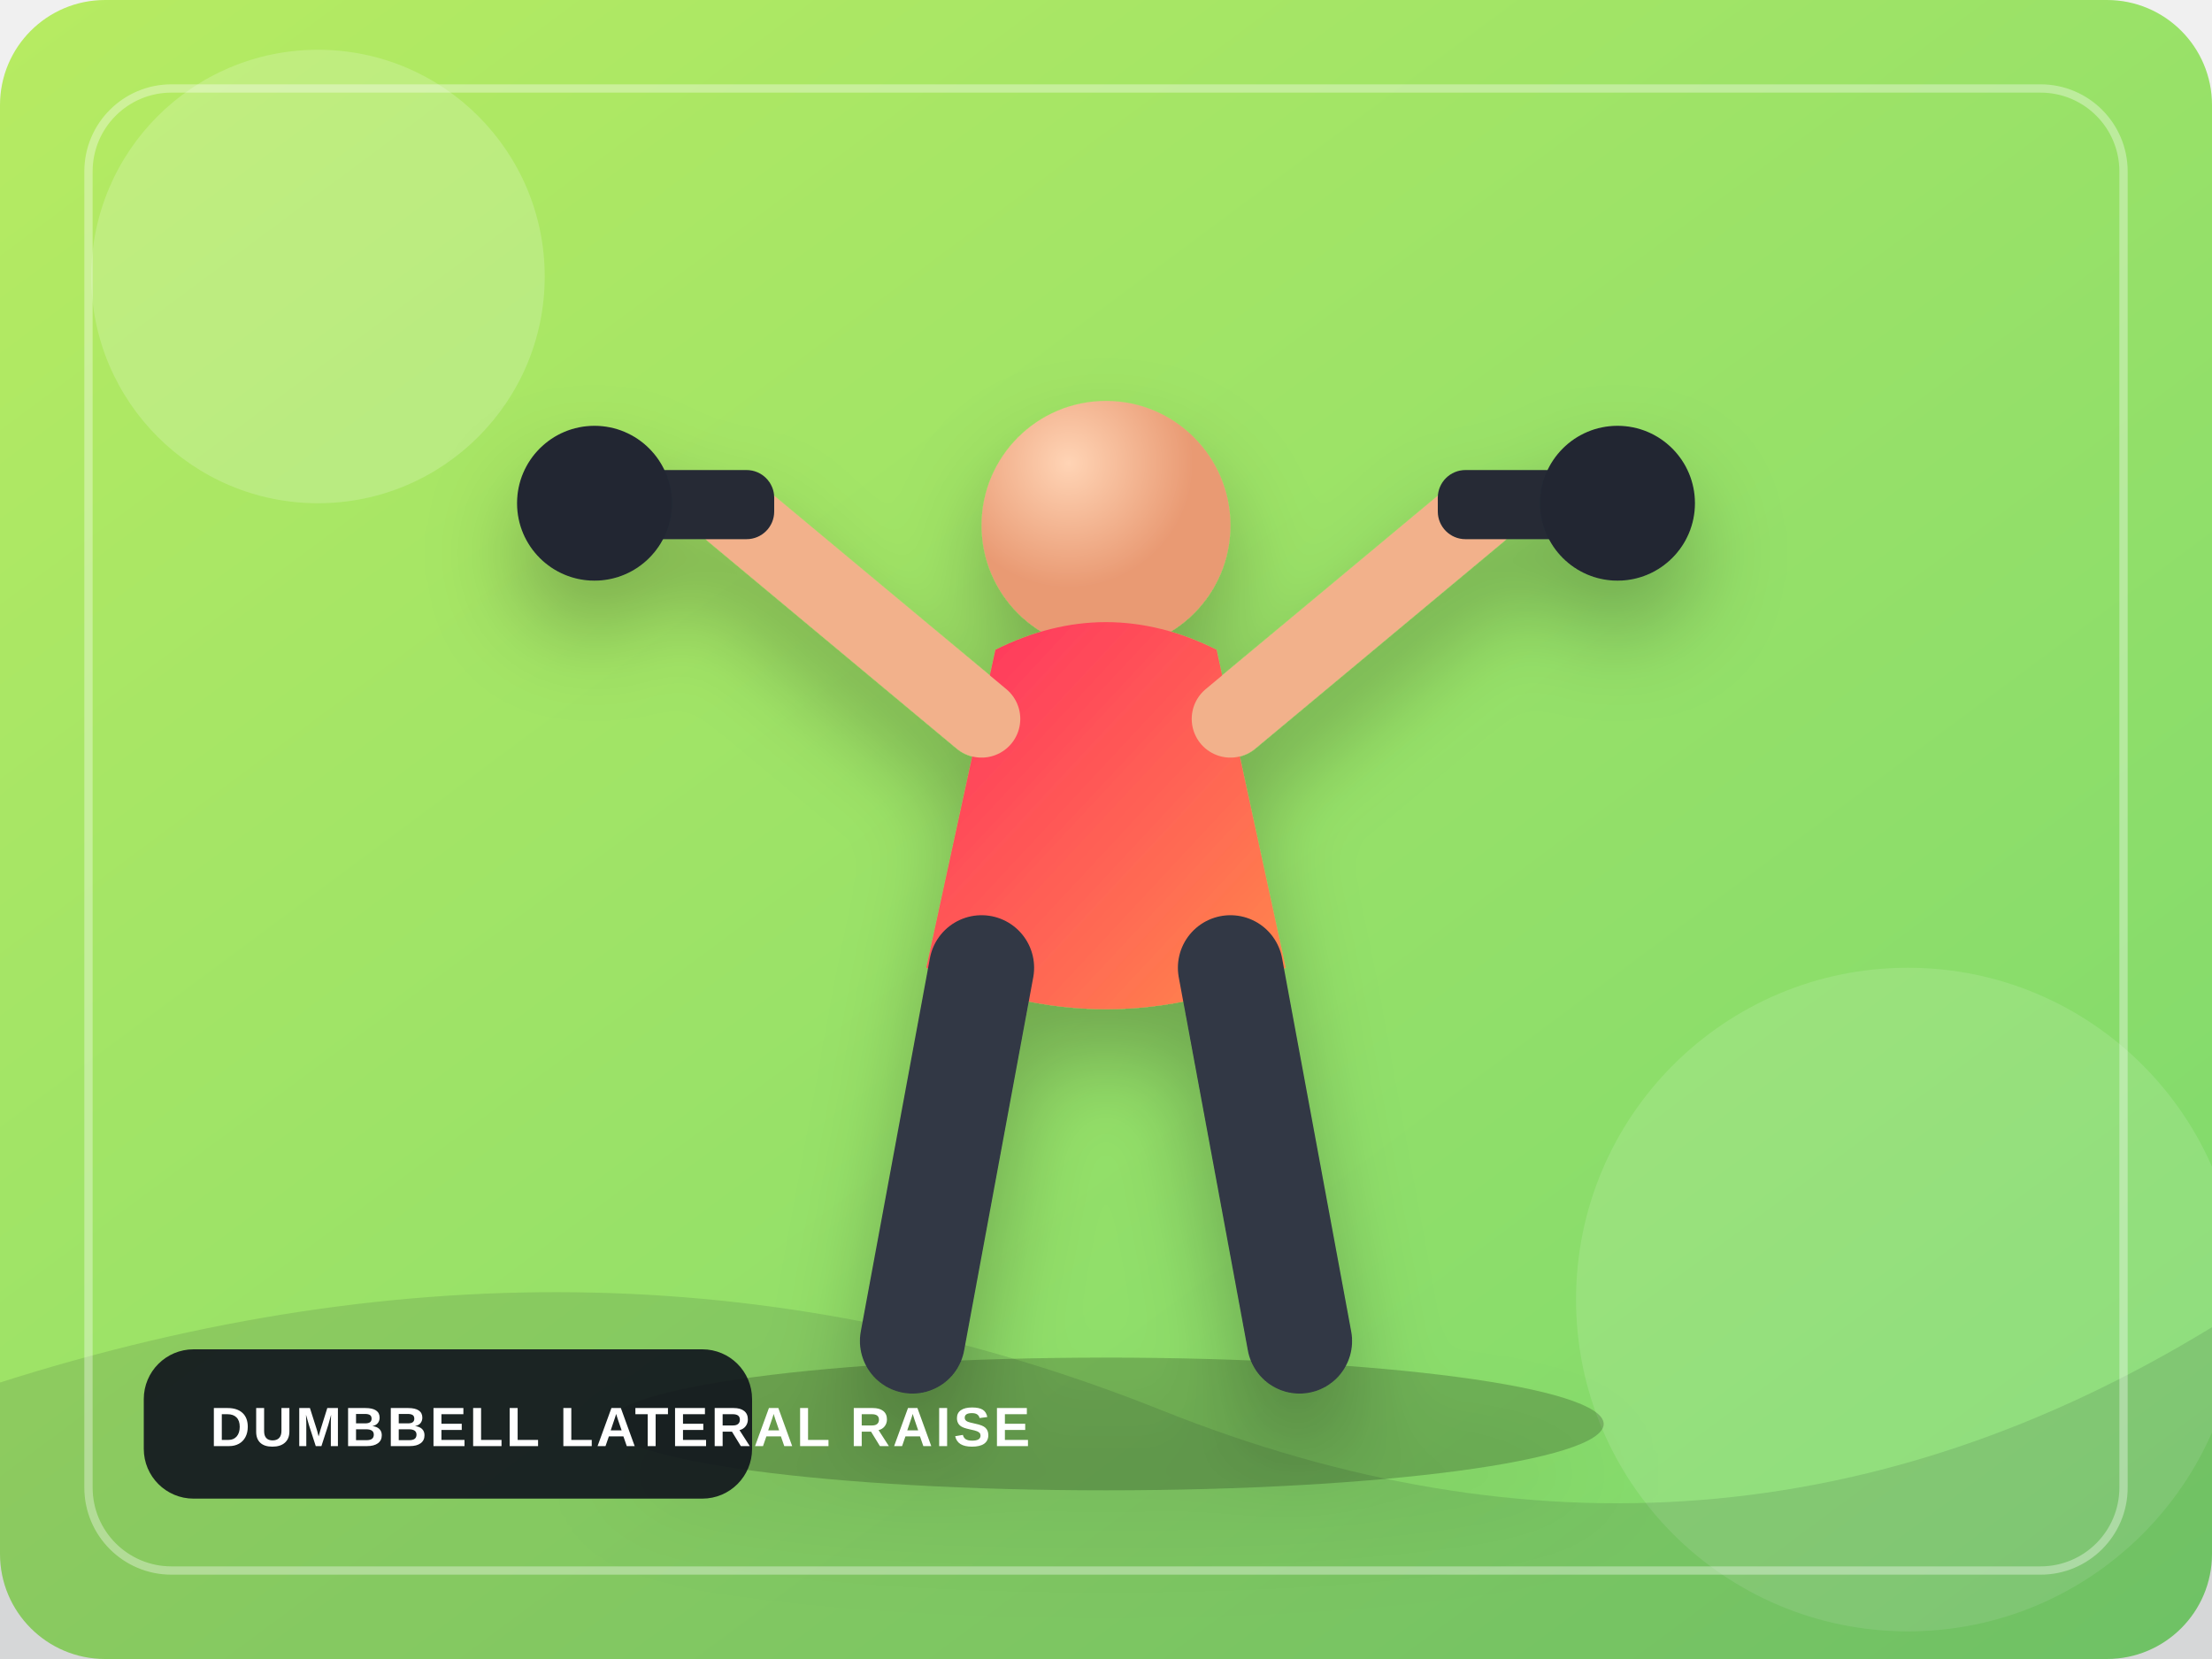
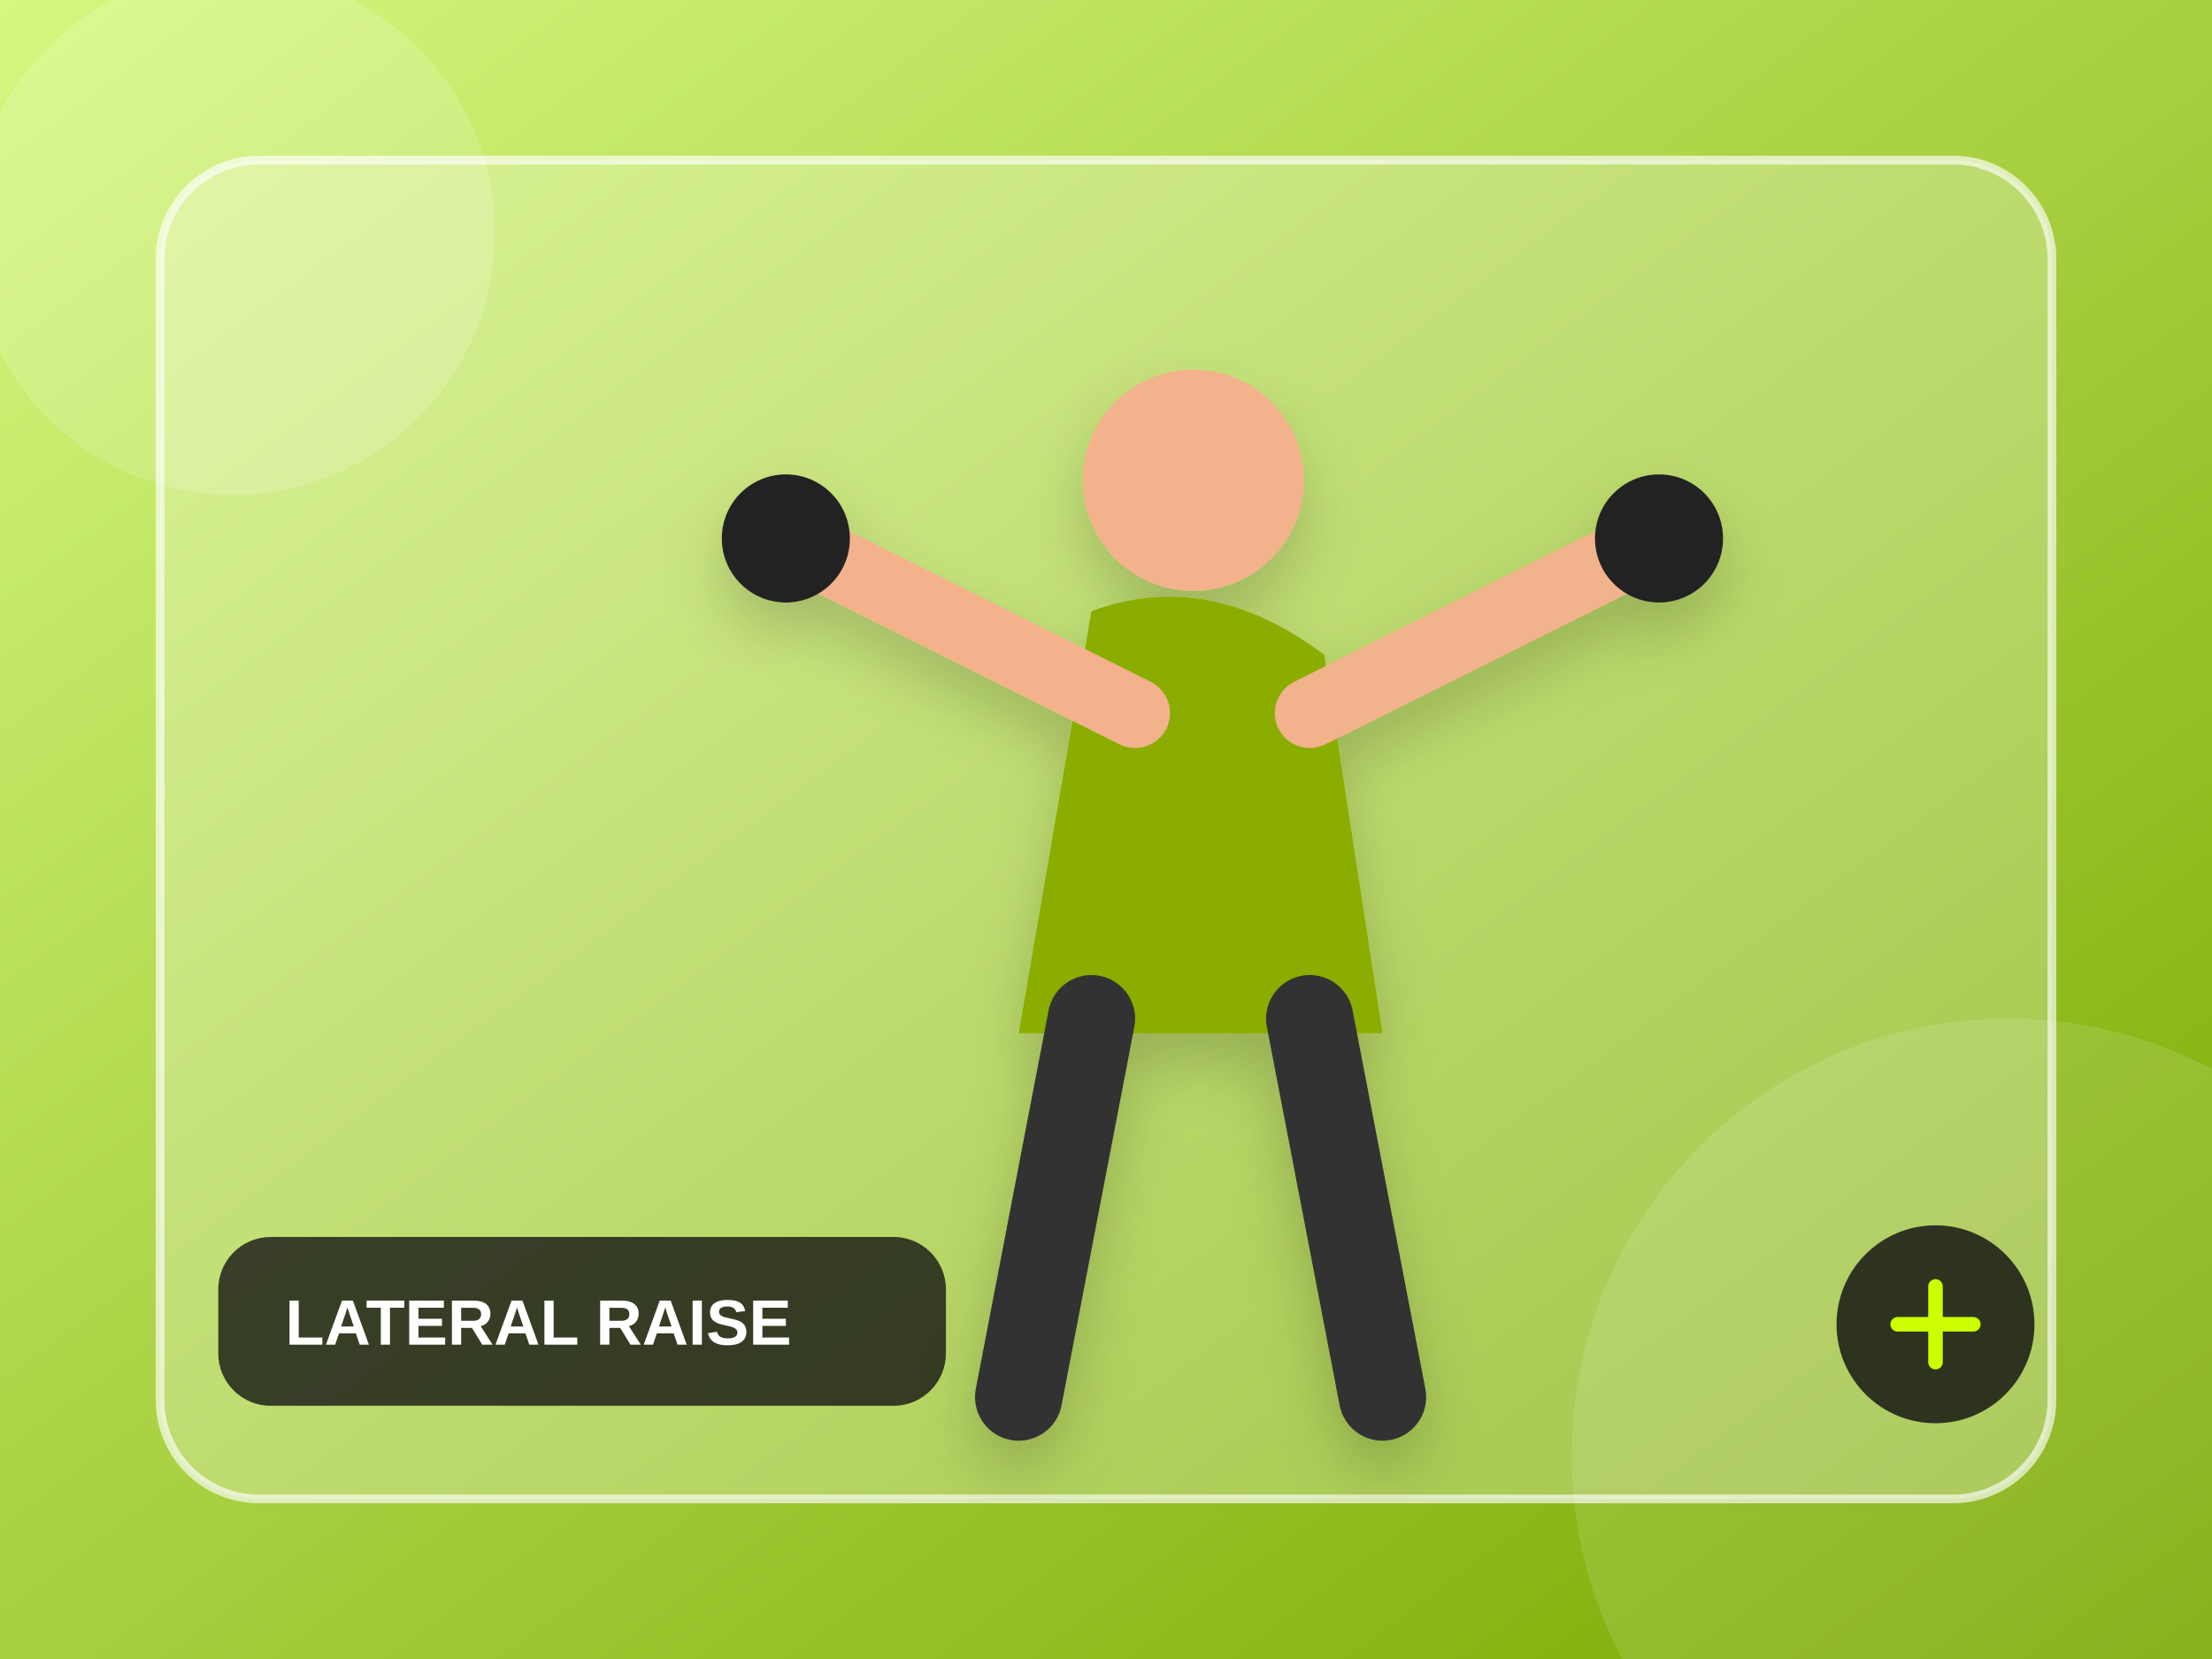
- <svg xmlns="http://www.w3.org/2000/svg" viewBox="0 0 800 600" role="img" aria-label="DUMBBELL LATERAL RAISE 3D animated illustration">
+ <svg xmlns="http://www.w3.org/2000/svg" viewBox="0 0 760 570">
  <defs>
-     <linearGradient id="bg" x1="0" y1="0" x2="1" y2="1">
-       <stop stop-color="#b7eb62" />
-       <stop offset="1" stop-color="#7bd86e" />
+     <linearGradient id="g" x1="0" y1="0" x2="1" y2="1">
+       <stop offset="0" stop-color="#d6f77f" />
+       <stop offset="1" stop-color="#7aa800" />
    </linearGradient>
-     <linearGradient id="shirt" x1="0" y1="0" x2="1" y2="1">
-       <stop stop-color="#ff315f" />
-       <stop offset="1" stop-color="#ff8a4c" />
-     </linearGradient>
-     <radialGradient id="skin" cx="35%" cy="25%">
-       <stop stop-color="#ffd4b5" />
-       <stop offset="1" stop-color="#e99a73" />
-     </radialGradient>
-     <filter id="shadow" x="-30%" y="-30%" width="160%" height="160%">
-       <feDropShadow dx="0" dy="18" stdDeviation="16" flood-opacity=".25" />
+     <filter id="s">
+       <feDropShadow dx="0" dy="10" stdDeviation="10" flood-opacity=".18" />
    </filter>
-     <filter id="soft" x="-30%" y="-30%" width="160%" height="160%">
-       <feGaussianBlur stdDeviation="12" />
-     </filter>
-     <style>.float{animation:float 3.4s ease-in-out infinite} @keyframes float{0%,100%{transform:translateY(0)}50%{transform:translateY(-8px)}}</style>
  </defs>
-   <rect width="800" height="600" rx="38" fill="url(#bg)" />
-   <circle cx="115" cy="100" r="82" fill="#fff" opacity=".18" />
-   <circle cx="690" cy="470" r="120" fill="#fff" opacity=".12" />
-   <path d="M0 500 Q220 430 420 510 T800 480 V600 H0Z" fill="#0f1720" opacity=".12" />
-   <g filter="url(#shadow)">
-     <g class="float">
-       <ellipse cx="400" cy="515" rx="180" ry="24" fill="#000" opacity=".2" />
-       <circle cx="400" cy="190" r="45" fill="url(#skin)" />
-       <path d="M360 235 Q400 215 440 235 L465 350 Q400 380 335 350Z" fill="url(#shirt)" />
-       <path d="M355 260 L265 185" stroke="#f2b18b" stroke-width="28" stroke-linecap="round" />
-       <path d="M445 260 L535 185" stroke="#f2b18b" stroke-width="28" stroke-linecap="round" />
-       <rect x="225" y="170" width="55" height="25" rx="10" fill="#252b35" />
-       <rect x="520" y="170" width="55" height="25" rx="10" fill="#252b35" />
-       <circle cx="215" cy="182" r="28" fill="#202733" />
-       <circle cx="585" cy="182" r="28" fill="#202733" />
-       <path d="M355 350 L330 485" stroke="#303744" stroke-width="38" stroke-linecap="round" />
-       <path d="M445 350 L470 485" stroke="#303744" stroke-width="38" stroke-linecap="round" />
-     </g>
+   <rect width="760" height="570" fill="url(#g)" />
+   <circle cx="80" cy="80" r="90" fill="#fff" opacity=".16" />
+   <circle cx="690" cy="500" r="150" fill="#fff" opacity=".12" />
+   <rect x="55" y="55" width="650" height="460" rx="34" fill="#ffffff" opacity=".25" />
+   <rect x="55" y="55" width="650" height="460" rx="34" fill="none" stroke="#fff" stroke-width="3" opacity=".65" />
+   <g filter="url(#s)" transform="translate(0 10)">
+     <circle cx="410" cy="155" r="38" fill="#f2b28b" />
+     <path d="M375 200 Q415 185 455 215 L475 345 L350 345 Z" fill="#8aad00" />
+     <path d="M390 235 L280 180 M450 235 L560 180" stroke="#f2b28b" stroke-width="24" stroke-linecap="round" />
+     <circle cx="270" cy="175" r="22" fill="#222" />
+     <circle cx="570" cy="175" r="22" fill="#222" />
+     <path d="M375 340 L350 470 M450 340 L475 470" stroke="#333" stroke-width="30" stroke-linecap="round" />
  </g>
-   <rect x="32" y="32" width="736" height="536" rx="30" fill="none" stroke="#fff" stroke-opacity=".35" stroke-width="3" />
-   <rect x="52" y="488" width="220" height="54" rx="18" fill="#11161d" opacity=".92" />
-   <text x="76" y="523" fill="#fff" font-family="Arial, sans-serif" font-size="20" font-weight="900" letter-spacing="1">DUMBBELL LATERAL RAISE</text>
+   <rect x="75" y="425" width="250" height="58" rx="18" fill="#111" opacity=".78" />
+   <text x="98" y="462" font-family="Arial, sans-serif" font-size="22" font-weight="800" fill="#fff">LATERAL RAISE</text>
+   <circle cx="665" cy="455" r="34" fill="#111" opacity=".82" />
+   <path d="M652 455h26M665 442v26" stroke="#ccff00" stroke-width="5" stroke-linecap="round" />
</svg>
